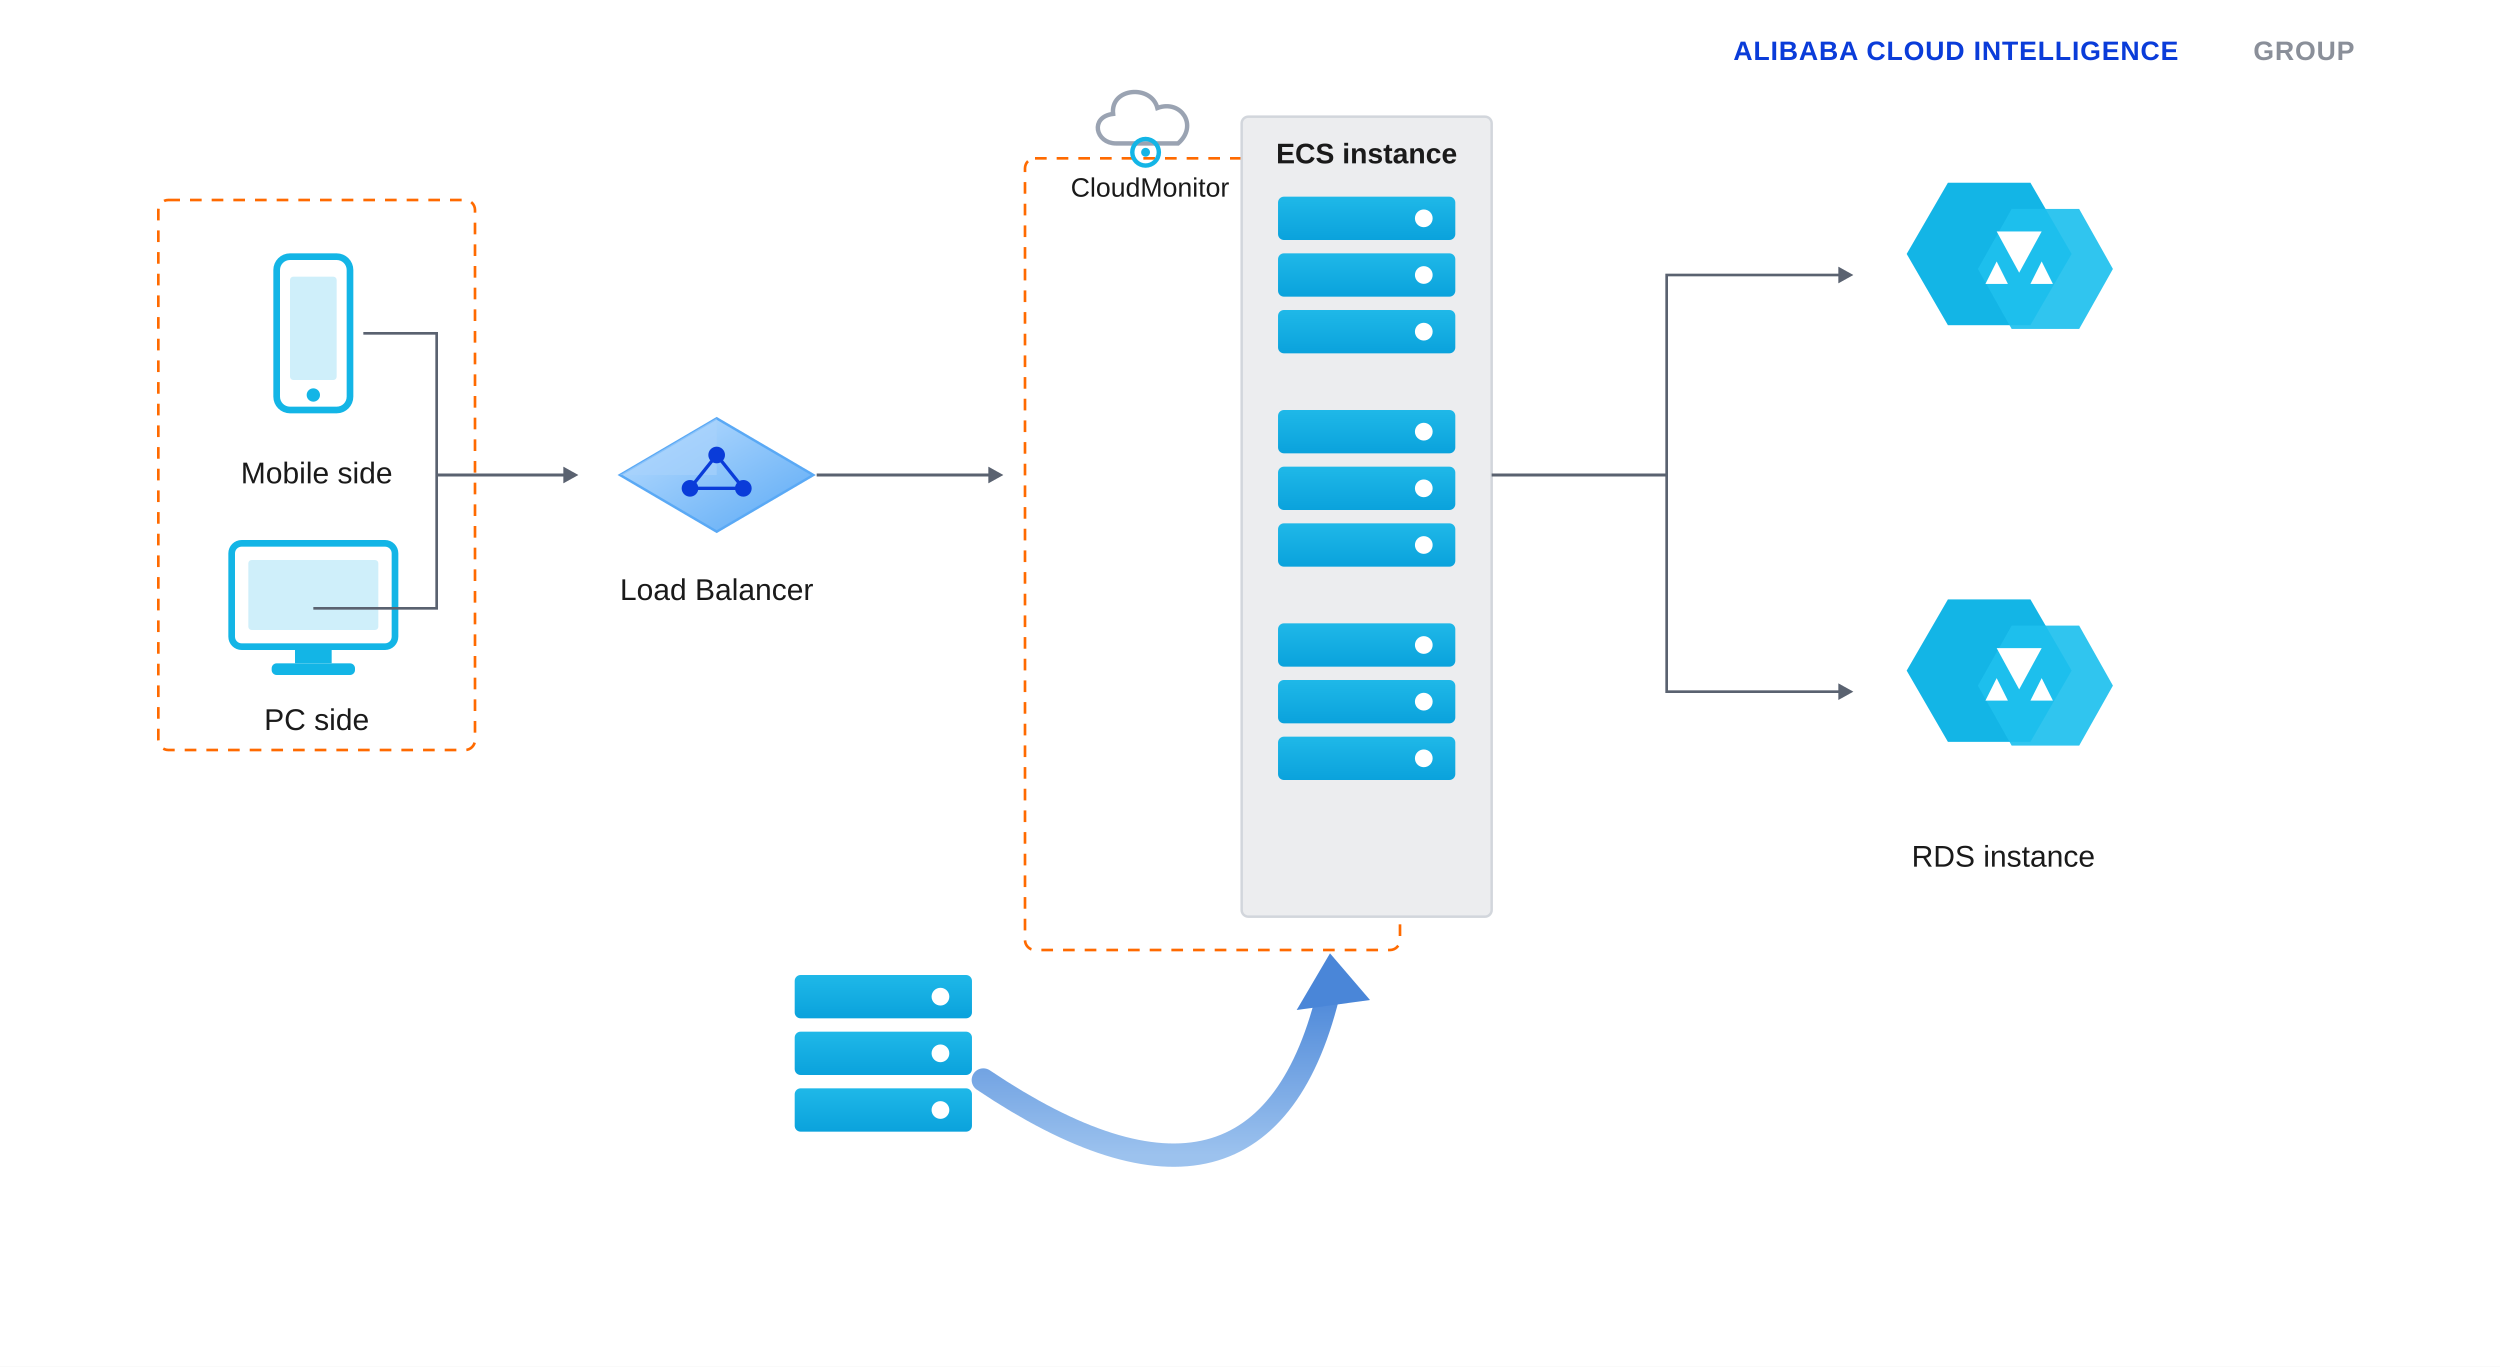
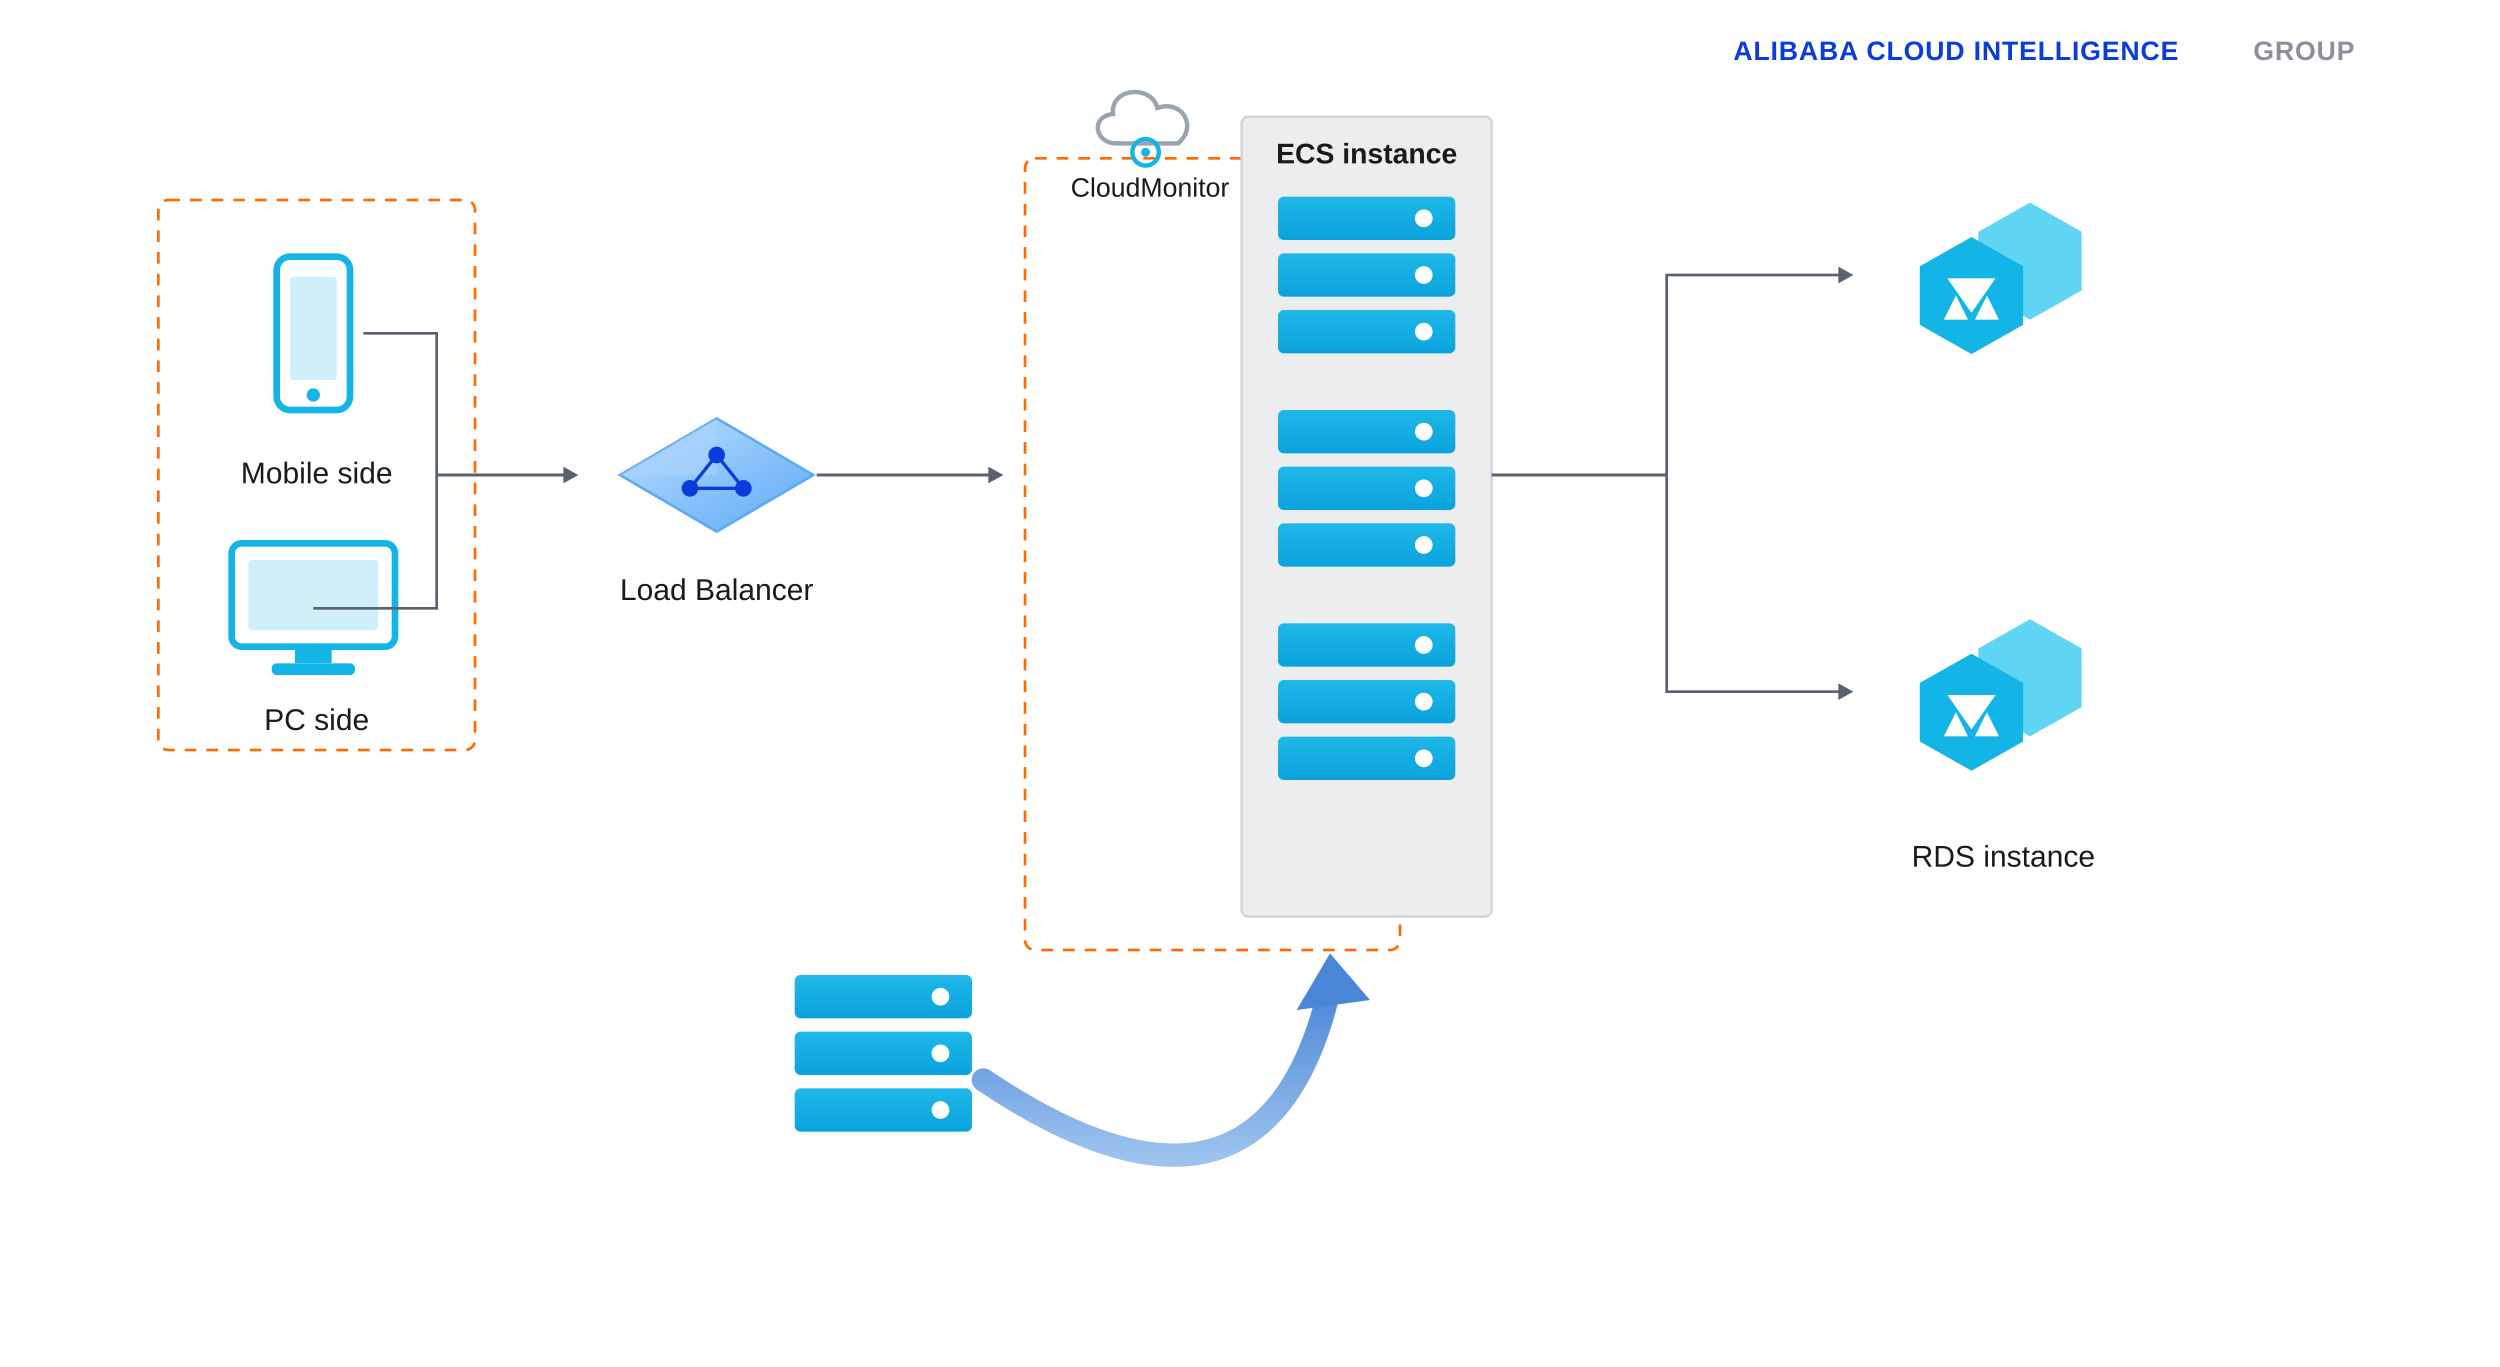
<svg xmlns="http://www.w3.org/2000/svg" width="1500" height="820" viewBox="0 0 1500 820" font-family="'Helvetica Neue','Arial',sans-serif">
  <defs>
    <linearGradient id="barG" x1="0" y1="0" x2="0" y2="1">
      <stop offset="0" stop-color="#1FB8E8" />
      <stop offset="1" stop-color="#0AA2DC" />
    </linearGradient>
    <linearGradient id="lbG" x1="0" y1="0" x2="1" y2="1">
      <stop offset="0" stop-color="#BFE0FF" />
      <stop offset="1" stop-color="#5AA9F5" />
    </linearGradient>
    <linearGradient id="curveG" x1="0" y1="1" x2="0" y2="0">
      <stop offset="0" stop-color="#9CC2EE" />
      <stop offset="1" stop-color="#4A86D8" />
    </linearGradient>
    <marker id="ar" markerWidth="11" markerHeight="11" refX="7" refY="5" orient="auto" markerUnits="userSpaceOnUse">
      <path d="M0,0 L9,5 L0,10 Z" fill="#5A6270" />
    </marker>
    <symbol id="bar" viewBox="0 0 90 22">
      <rect x="0" y="0" width="90" height="22" rx="3" fill="url(#barG)" />
      <circle cx="74" cy="11" r="4.5" fill="#FFFFFF" />
    </symbol>
-     <symbol id="rds" viewBox="0 0 120 110">
-       <path d="M30,4 L74,4 L96,42 L74,80 L30,80 L8,42 Z" fill="#13B5E6" />
-       <path d="M64,18 L100,18 L118,50 L100,82 L64,82 L46,50 Z" fill="#1EC0EE" opacity="0.92" />
-       <polygon points="56,30 80,30 68,52" fill="#FFFFFF" />
-       <polygon points="50,58 62,58 56,46" fill="#FFFFFF" />
-       <polygon points="74,58 86,58 80,46" fill="#FFFFFF" />
+     <symbol id="rds" viewBox="0 0 130 120">
+       <polygon points="80,16 110,33 110,67 80,84 50,67 50,33" fill="#5FD4F3" />
+       <polygon points="46,36 76,53 76,87 46,104 16,87 16,53" fill="#13B5E6" />
+       <polygon points="32,60 60,60 46,80" fill="#FFFFFF" />
+       <polygon points="30,84 44,84 37,70" fill="#FFFFFF" />
+       <polygon points="48,84 62,84 55,70" fill="#FFFFFF" />
    </symbol>
    <symbol id="phone" viewBox="0 0 60 100">
      <rect x="8" y="4" width="44" height="92" rx="8" fill="none" stroke="#13B5E6" stroke-width="4" />
      <rect x="16" y="16" width="28" height="62" rx="2" fill="#CFEFFA" />
      <circle cx="30" cy="87" r="4" fill="#13B5E6" />
    </symbol>
    <symbol id="pc" viewBox="0 0 110 90">
      <rect x="6" y="6" width="98" height="62" rx="6" fill="none" stroke="#13B5E6" stroke-width="4" />
      <rect x="16" y="16" width="78" height="42" rx="2" fill="#CFEFFA" />
      <rect x="44" y="68" width="22" height="10" fill="#13B5E6" />
      <rect x="30" y="78" width="50" height="7" rx="3" fill="#13B5E6" />
    </symbol>
    <symbol id="cmon" viewBox="0 0 90 70">
      <path d="M22,52 C8,52 4,34 20,32 C18,14 46,12 50,28 C66,22 78,40 64,52 Z" fill="none" stroke="#9AA3B2" stroke-width="3" />
      <circle cx="42" cy="58" r="9" fill="none" stroke="#13B5E6" stroke-width="3" />
      <circle cx="42" cy="58" r="3" fill="#13B5E6" />
    </symbol>
  </defs>
  <rect x="0" y="0" width="1500" height="820" fill="#FFFFFF" />
  <text x="1040" y="36" font-size="16" font-weight="800" fill="#0A3CD9" letter-spacing="0.5">ALIBABA CLOUD INTELLIGENCE</text>
  <text x="1352" y="36" font-size="16" font-weight="800" fill="#8A8F99" letter-spacing="0.5">GROUP</text>
  <rect x="95" y="120" width="190" height="330" rx="6" fill="none" stroke="#FF6A00" stroke-width="1.6" stroke-dasharray="7 6" />
  <use href="#phone" x="158" y="150" width="60" height="100" />
  <text x="190" y="290" text-anchor="middle" font-size="18" fill="#1A1A1A">Mobile side</text>
  <use href="#pc" x="133" y="320" width="110" height="90" />
  <text x="190" y="438" text-anchor="middle" font-size="18" fill="#1A1A1A">PC side</text>
  <path d="M218,200 H262 V285" fill="none" stroke="#5A6270" stroke-width="1.6" />
  <path d="M188,365 H262 V285" fill="none" stroke="#5A6270" stroke-width="1.6" />
  <line x1="262" y1="285" x2="345" y2="285" stroke="#5A6270" stroke-width="1.8" marker-end="url(#ar)" />
  <g transform="translate(430,285)">
    <polygon points="-58,0 0,-34 58,0 0,34" fill="url(#lbG)" stroke="#5AA9F5" stroke-width="1.5" />
    <polygon points="-58,0 0,-34 0,0" fill="#A9D2FB" opacity="0.6" />
    <circle cx="0" cy="-12" r="5" fill="#0A3CD9" />
    <circle cx="-16" cy="8" r="5" fill="#0A3CD9" />
    <circle cx="16" cy="8" r="5" fill="#0A3CD9" />
    <path d="M0,-12 L-16,8 M0,-12 L16,8 M-16,8 L16,8" stroke="#0A3CD9" stroke-width="2" fill="none" />
  </g>
  <text x="430" y="360" text-anchor="middle" font-size="18" fill="#1A1A1A">Load Balancer</text>
  <line x1="490" y1="285" x2="600" y2="285" stroke="#5A6270" stroke-width="1.8" marker-end="url(#ar)" />
  <rect x="615" y="95" width="225" height="475" rx="6" fill="none" stroke="#FF6A00" stroke-width="1.6" stroke-dasharray="7 6" />
  <use href="#cmon" x="650" y="40" width="80" height="62" />
  <text x="690" y="118" text-anchor="middle" font-size="16" fill="#1A1A1A">CloudMonitor</text>
  <rect x="745" y="70" width="150" height="480" rx="4" fill="#ECEDEF" stroke="#D2D6DC" stroke-width="1.5" />
  <text x="820" y="98" text-anchor="middle" font-size="17" font-weight="600" fill="#1A1A1A">ECS instance</text>
  <g>
    <use href="#bar" x="765" y="118" width="110" height="26" />
    <use href="#bar" x="765" y="152" width="110" height="26" />
    <use href="#bar" x="765" y="186" width="110" height="26" />
    <use href="#bar" x="765" y="246" width="110" height="26" />
    <use href="#bar" x="765" y="280" width="110" height="26" />
    <use href="#bar" x="765" y="314" width="110" height="26" />
    <use href="#bar" x="765" y="374" width="110" height="26" />
    <use href="#bar" x="765" y="408" width="110" height="26" />
    <use href="#bar" x="765" y="442" width="110" height="26" />
  </g>
  <line x1="895" y1="285" x2="1000" y2="285" stroke="#5A6270" stroke-width="1.8" />
  <path d="M1000,285 V165 H1110" fill="none" stroke="#5A6270" stroke-width="1.6" marker-end="url(#ar)" />
  <path d="M1000,285 V415 H1110" fill="none" stroke="#5A6270" stroke-width="1.6" marker-end="url(#ar)" />
  <use href="#rds" x="1135" y="105" width="135" height="124" />
  <use href="#rds" x="1135" y="355" width="135" height="124" />
  <text x="1202" y="520" text-anchor="middle" font-size="18" fill="#1A1A1A">RDS instance</text>
  <g>
    <use href="#bar" x="475" y="585" width="110" height="26" />
    <use href="#bar" x="475" y="619" width="110" height="26" />
    <use href="#bar" x="475" y="653" width="110" height="26" />
  </g>
  <path d="M590,648 C700,722 772,706 798,592" fill="none" stroke="url(#curveG)" stroke-width="14" stroke-linecap="round" />
  <path d="M798,572 L778,606 L822,600 Z" fill="#4A86D8" />
</svg>
